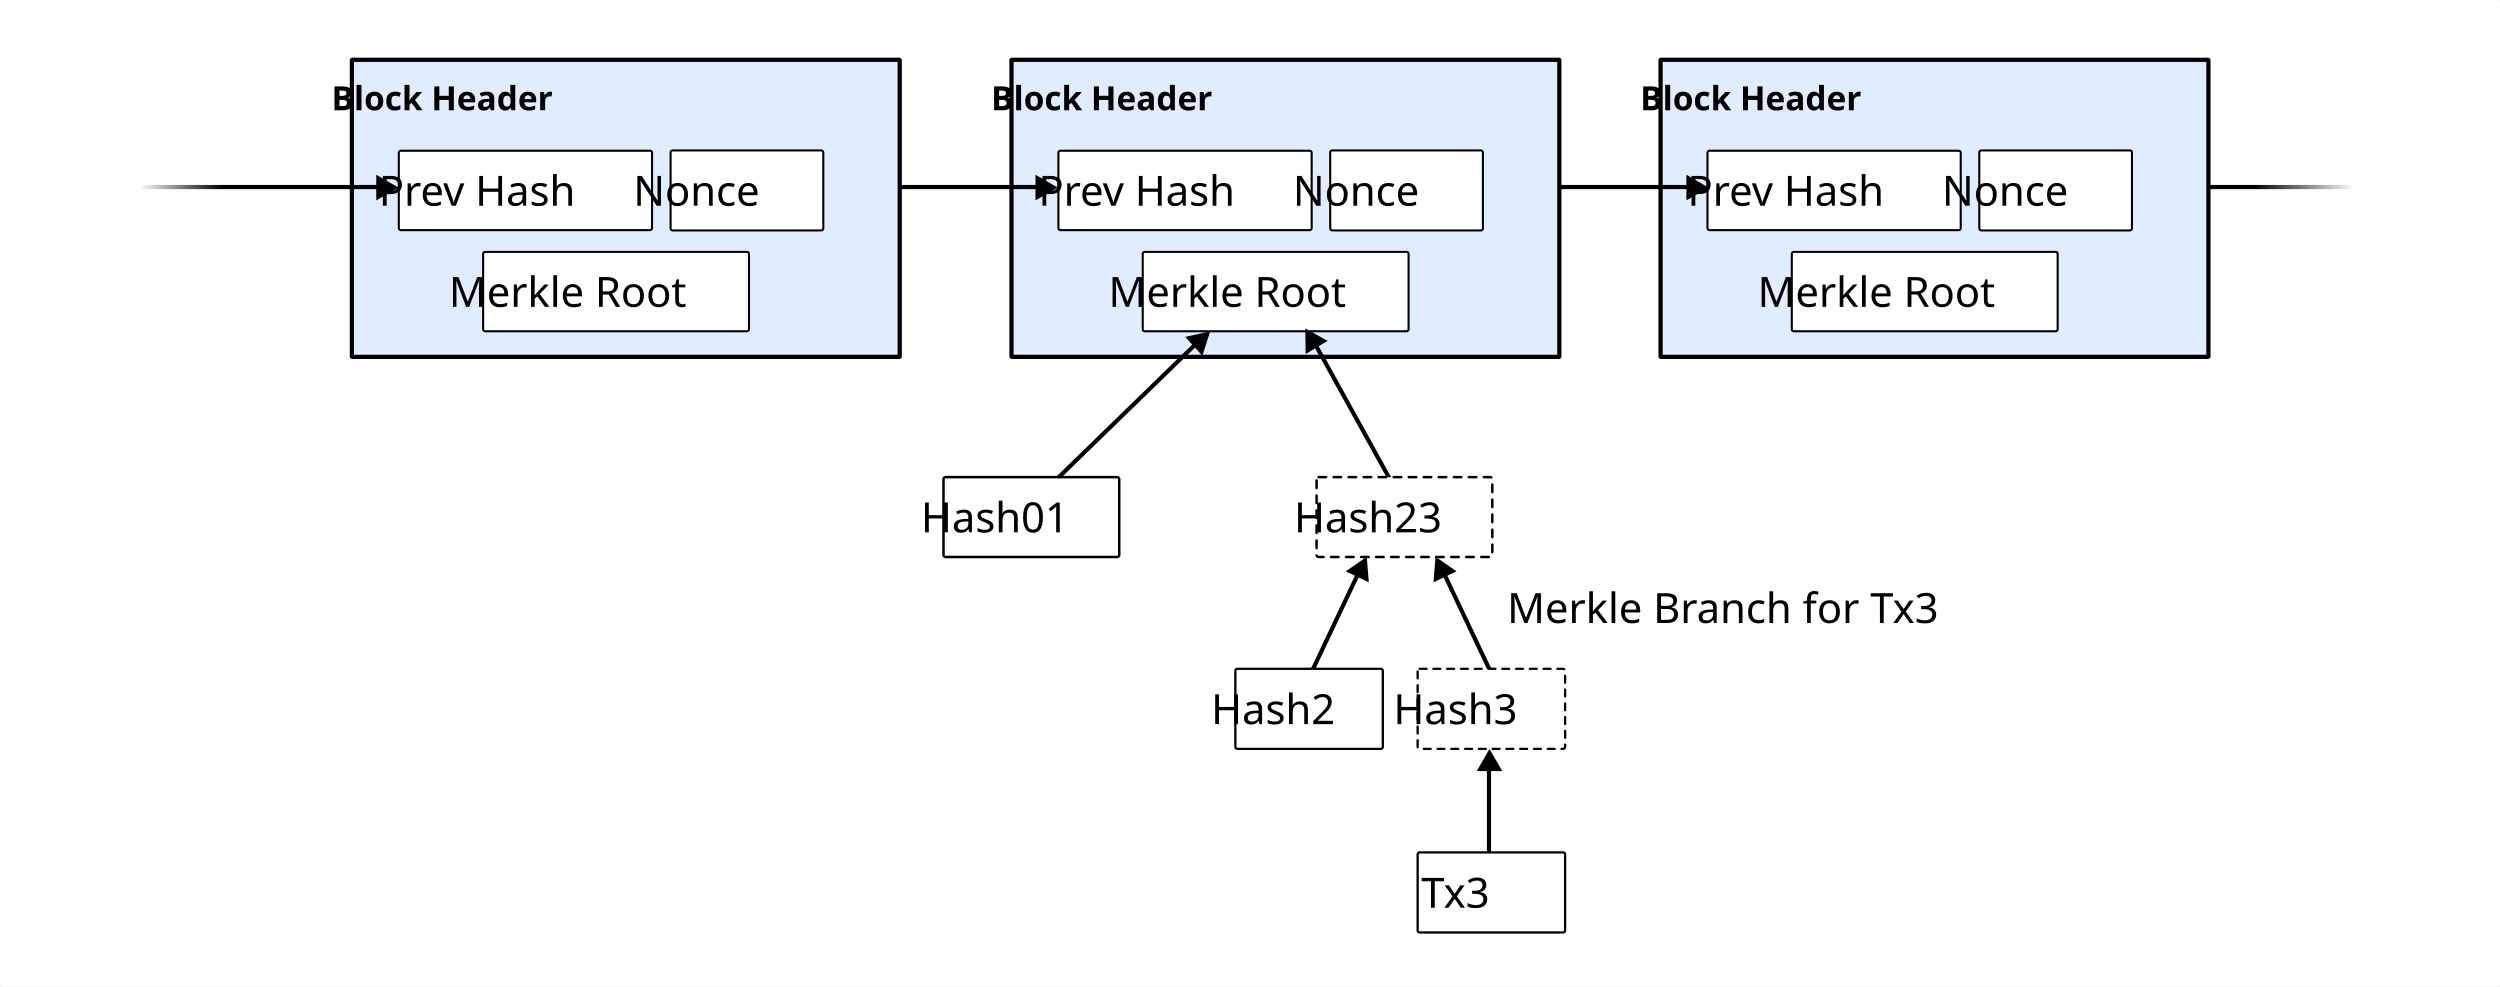
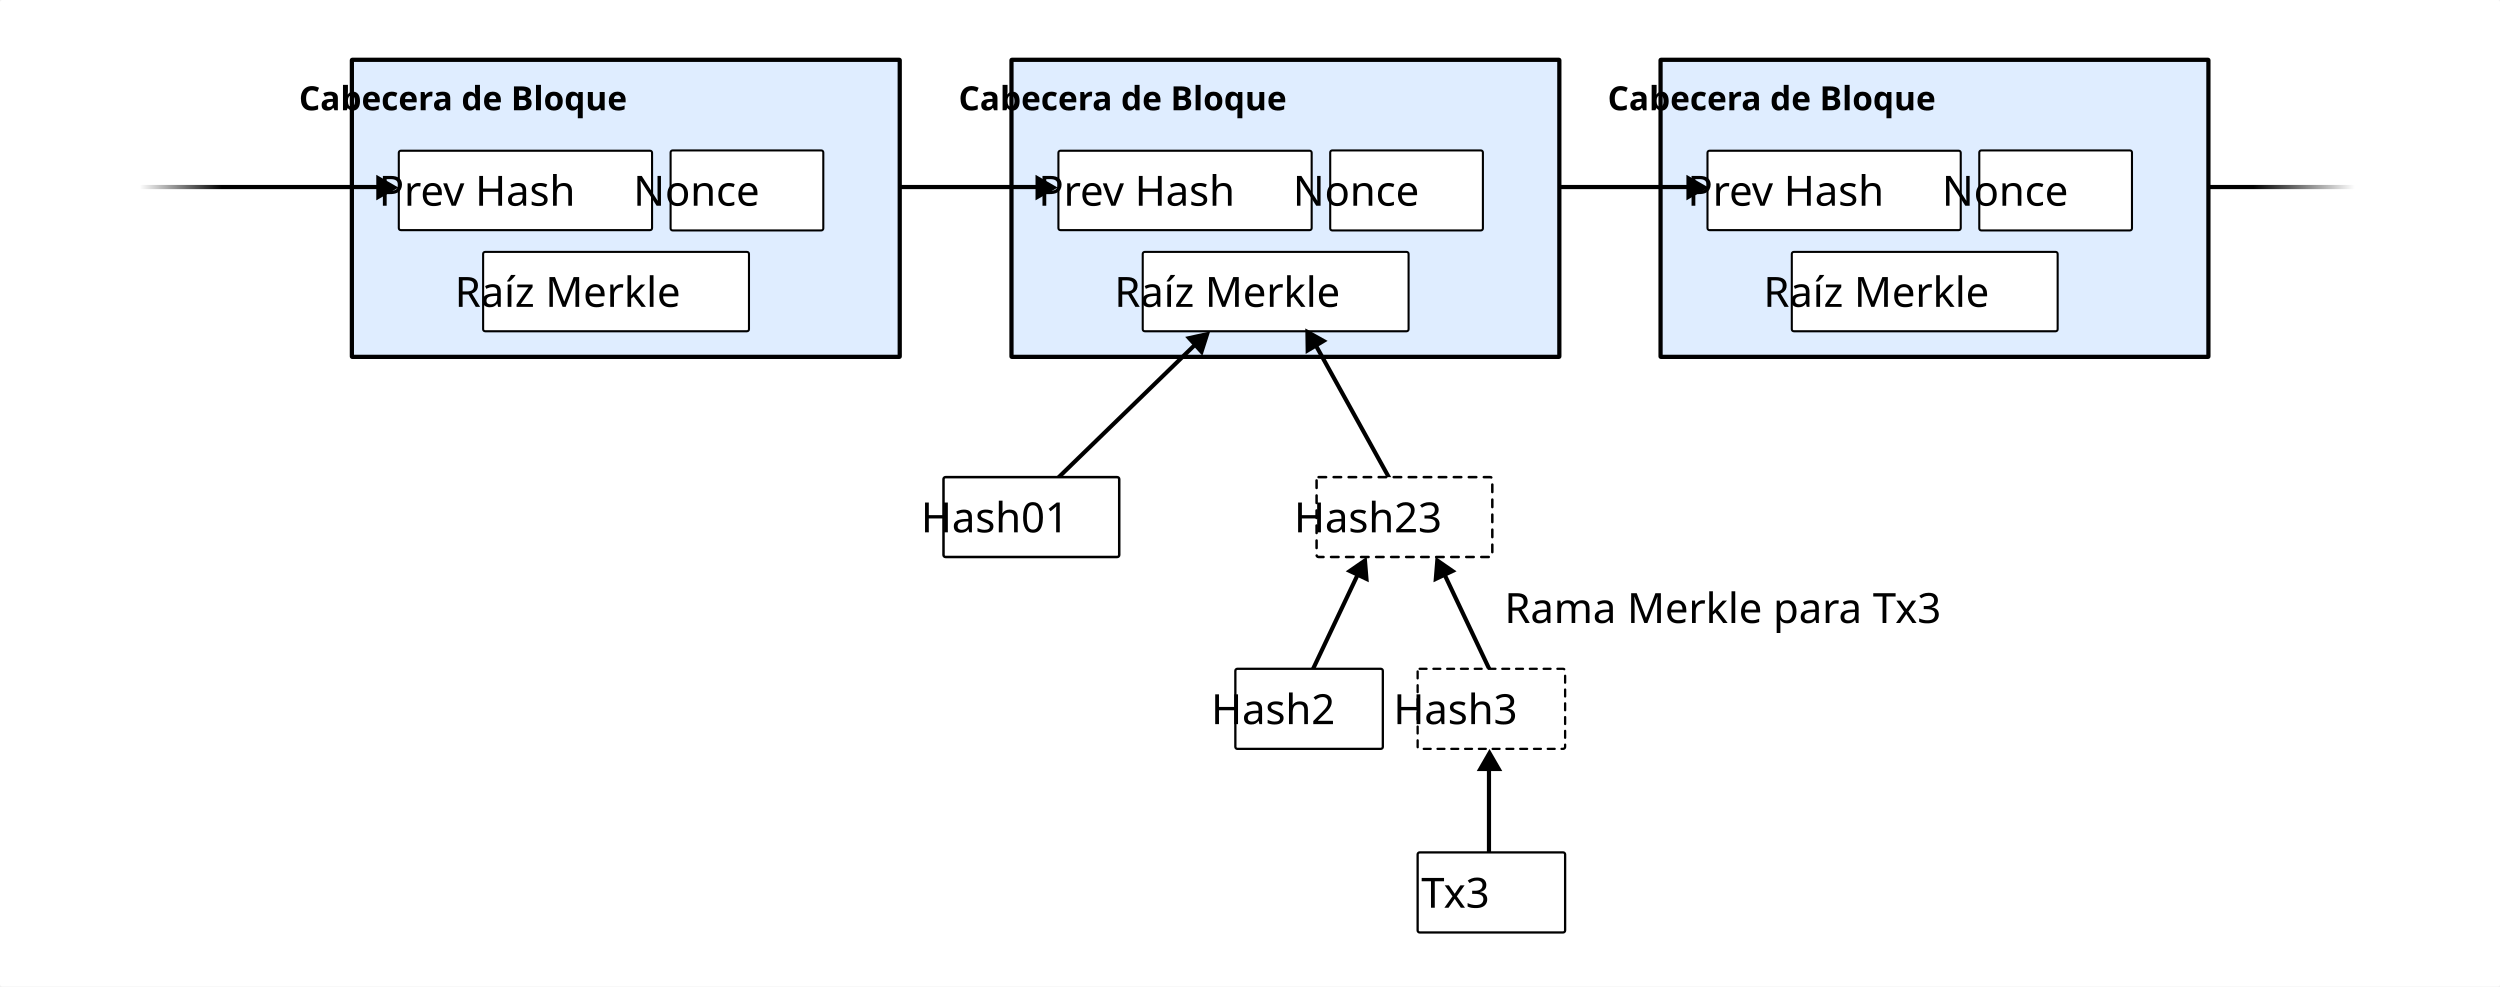
<svg xmlns="http://www.w3.org/2000/svg" xmlns:xlink="http://www.w3.org/1999/xlink" version="1.1" width="1016.973" height="401.305" id="svg11628">
  <defs id="defs11630">
    <linearGradient id="linearGradient5358">
      <stop id="stop5360" style="stop-color:#ffffff;stop-opacity:0" offset="0" />
      <stop id="stop5370" style="stop-color:#ffffff;stop-opacity:1" offset="0.5" />
      <stop id="stop5362" style="stop-color:#ffffff;stop-opacity:1" offset="1" />
    </linearGradient>
    <linearGradient id="linearGradient5358-7">
      <stop id="stop5360-5" style="stop-color:#ffffff;stop-opacity:0" offset="0" />
      <stop id="stop5370-5" style="stop-color:#ffffff;stop-opacity:1" offset="0.5" />
      <stop id="stop5362-8" style="stop-color:#ffffff;stop-opacity:1" offset="1" />
    </linearGradient>
    <linearGradient id="linearGradient5358-5">
      <stop id="stop5360-6" style="stop-color:#ffffff;stop-opacity:0" offset="0" />
      <stop id="stop5370-2" style="stop-color:#ffffff;stop-opacity:1" offset="0.5" />
      <stop id="stop5362-6" style="stop-color:#ffffff;stop-opacity:1" offset="1" />
    </linearGradient>
    <linearGradient id="linearGradient5358-7-2">
      <stop id="stop5360-5-9" style="stop-color:#ffffff;stop-opacity:0" offset="0" />
      <stop id="stop5370-5-1" style="stop-color:#ffffff;stop-opacity:1" offset="0.5" />
      <stop id="stop5362-8-6" style="stop-color:#ffffff;stop-opacity:1" offset="1" />
    </linearGradient>
    <linearGradient id="linearGradient5358-7-3">
      <stop id="stop5360-5-5" style="stop-color:#ffffff;stop-opacity:0" offset="0" />
      <stop id="stop5370-5-0" style="stop-color:#ffffff;stop-opacity:1" offset="0.5" />
      <stop id="stop5362-8-7" style="stop-color:#ffffff;stop-opacity:1" offset="1" />
    </linearGradient>
    <linearGradient id="linearGradient5358-7-3-4">
      <stop id="stop5360-5-5-1" style="stop-color:#ffffff;stop-opacity:0" offset="0" />
      <stop id="stop5370-5-0-7" style="stop-color:#ffffff;stop-opacity:1" offset="0.5" />
      <stop id="stop5362-8-7-5" style="stop-color:#ffffff;stop-opacity:1" offset="1" />
    </linearGradient>
    <linearGradient id="linearGradient5358-7-3-4-2">
      <stop id="stop5360-5-5-1-4" style="stop-color:#ffffff;stop-opacity:0" offset="0" />
      <stop id="stop5370-5-0-7-7" style="stop-color:#ffffff;stop-opacity:1" offset="0.5" />
      <stop id="stop5362-8-7-5-9" style="stop-color:#ffffff;stop-opacity:1" offset="1" />
    </linearGradient>
    <linearGradient id="linearGradient5358-7-3-7">
      <stop id="stop5360-5-5-2" style="stop-color:#ffffff;stop-opacity:0" offset="0" />
      <stop id="stop5370-5-0-6" style="stop-color:#ffffff;stop-opacity:1" offset="0.5" />
      <stop id="stop5362-8-7-55" style="stop-color:#ffffff;stop-opacity:1" offset="1" />
    </linearGradient>
    <linearGradient x1="558.56" y1="112.415" x2="618.268" y2="112.415" id="linearGradient7748-5" xlink:href="#linearGradient5358-7-3-4-2-0" gradientUnits="userSpaceOnUse" gradientTransform="matrix(0.8134621,0,0,0.1043441,118.3143,542.3863)" spreadMethod="pad" />
    <linearGradient id="linearGradient5358-7-3-4-2-0">
      <stop id="stop5360-5-5-1-4-1" style="stop-color:#ffffff;stop-opacity:0" offset="0" />
      <stop id="stop5370-5-0-7-7-4" style="stop-color:#ffffff;stop-opacity:1" offset="0.5" />
      <stop id="stop5362-8-7-5-9-7" style="stop-color:#ffffff;stop-opacity:1" offset="1" />
    </linearGradient>
    <linearGradient x1="558.56" y1="112.415" x2="618.268" y2="112.415" id="linearGradient7693-3" xlink:href="#linearGradient5358-7-3-7-9" gradientUnits="userSpaceOnUse" gradientTransform="matrix(0.6579843,0,0,0.1043441,-453.2505,542.4262)" spreadMethod="pad" />
    <linearGradient id="linearGradient5358-7-3-7-9">
      <stop id="stop5360-5-5-2-3" style="stop-color:#ffffff;stop-opacity:0" offset="0" />
      <stop id="stop5370-5-0-6-1" style="stop-color:#ffffff;stop-opacity:1" offset="0.5" />
      <stop id="stop5362-8-7-55-2" style="stop-color:#ffffff;stop-opacity:1" offset="1" />
    </linearGradient>
  </defs>
  <g transform="translate(719.0572,-161.3538)" id="layer1">
    <rect width="1016.973" height="401.305" ry="0.907" x="-719.057" y="161.354" id="rect11224" style="color:#000000;fill:#ffffff;fill-opacity:1;fill-rule:nonzero;stroke:none;stroke-width:1;marker:none;visibility:visible;display:inline;overflow:visible;enable-background:accumulate" />
    <g transform="matrix(1.697282,0,0,1.697282,-774.3858,-702.9331)" id="g9498">
      <path d="m 531.404,554.049 67.252,0" id="path3814-6-7-1-92-8-8-6-1" style="fill:none;stroke:#000000;stroke-width:1;stroke-linecap:round;stroke-linejoin:round;stroke-miterlimit:4;stroke-opacity:1;stroke-dasharray:none" />
      <g transform="translate(183.3427,46.46701)" id="g9005-3">
        <rect width="131.306" height="71.202" ry="0.091" x="247.242" y="477.083" id="rect7686-3-2-0" style="color:#000000;fill:#dfedff;fill-opacity:1;fill-rule:nonzero;stroke:#000000;stroke-width:1.014;stroke-linecap:round;stroke-linejoin:round;stroke-miterlimit:4;stroke-opacity:1;stroke-dasharray:none;stroke-dashoffset:0;marker:none;visibility:visible;display:inline;overflow:visible;enable-background:accumulate" />
        <text x="280.57" y="489.178" id="text7688-2-5-1" xml:space="preserve" style="font-size:10px;font-style:normal;font-weight:normal;text-align:center;line-height:125%;letter-spacing:0px;word-spacing:0px;text-anchor:middle;fill:#000000;fill-opacity:1;stroke:none;font-family:Sans">
-           <tspan x="280.57" y="489.178" id="tspan7690-6-2-8" style="font-size:8px;font-weight:bold;-inkscape-font-specification:Sans Bold">Block Header</tspan>
+           <tspan x="285.57" y="489.178" id="tspan7690-6-2-8" style="font-size:8px;font-weight:bold;-inkscape-font-specification:Sans Bold">Cabecera de Bloque</tspan>
        </text>
        <rect width="60.698" height="19.03" ry="0.478" x="258.49" y="498.876" id="rect3777-9-15-5-4-6-3-6-0" style="color:#000000;fill:#ffffff;fill-opacity:1;fill-rule:nonzero;stroke:#000000;stroke-width:0.5;stroke-linecap:round;stroke-linejoin:round;stroke-miterlimit:4;stroke-opacity:1;stroke-dasharray:none;stroke-dashoffset:0;marker:none;visibility:visible;display:inline;overflow:visible;enable-background:accumulate" />
        <text x="288.944" y="512.053" id="text3779-6-2-6-7-5-4-2-44" xml:space="preserve" style="font-size:10px;font-style:normal;font-weight:normal;line-height:125%;letter-spacing:0px;word-spacing:0px;fill:#000000;fill-opacity:1;stroke:none;font-family:Sans">
          <tspan x="288.944" y="512.053" id="tspan3783-2-5-5-92-6-5-8-7" style="text-align:center;text-anchor:middle">Prev Hash</tspan>
        </text>
        <rect width="36.596" height="19.171" ry="0.482" x="323.632" y="498.805" id="rect3777-9-15-5-7-3-47-7-8-5" style="color:#000000;fill:#ffffff;fill-opacity:1;fill-rule:nonzero;stroke:#000000;stroke-width:0.5;stroke-linecap:round;stroke-linejoin:round;stroke-miterlimit:4;stroke-opacity:1;stroke-dasharray:none;stroke-dashoffset:0;marker:none;visibility:visible;display:inline;overflow:visible;enable-background:accumulate" />
        <text x="341.531" y="512.053" id="text3779-6-2-6-0-8-3-2-8-7" xml:space="preserve" style="font-size:10px;font-style:normal;font-weight:normal;line-height:125%;letter-spacing:0px;word-spacing:0px;fill:#000000;fill-opacity:1;stroke:none;font-family:Sans">
          <tspan x="341.531" y="512.053" id="tspan3783-2-5-5-1-5-2-5-8-3" style="text-align:center;text-anchor:middle">Nonce</tspan>
        </text>
        <rect width="63.717" height="19.018" ry="0.478" x="278.699" y="523.126" id="rect3777-9-15-5-4-6-1-5-6-2" style="color:#000000;fill:#ffffff;fill-opacity:1;fill-rule:nonzero;stroke:#000000;stroke-width:0.5;stroke-linecap:round;stroke-linejoin:round;stroke-miterlimit:4;stroke-opacity:1;stroke-dasharray:none;stroke-dashoffset:0;marker:none;visibility:visible;display:inline;overflow:visible;enable-background:accumulate" />
        <text x="310.663" y="536.296" id="text3779-6-2-6-7-5-0-1-7-5" xml:space="preserve" style="font-size:10px;font-style:normal;font-weight:normal;line-height:125%;letter-spacing:0px;word-spacing:0px;fill:#000000;fill-opacity:1;stroke:none;font-family:Sans">
-           <tspan x="310.663" y="536.296" id="tspan3783-2-5-5-92-6-4-7-3-2" style="text-align:center;text-anchor:middle">Merkle Root</tspan>
+           <tspan x="310.663" y="536.296" id="tspan3783-2-5-5-92-6-4-7-3-2" style="text-align:center;text-anchor:middle">Raíz Merkle</tspan>
        </text>
      </g>
      <g transform="translate(171.7302,197.1783)" id="g6848-0-7-0-2">
        <path d="m 199.674,356.871 67.252,0" id="path3814-6-7-1-92-8-8-6" style="fill:none;stroke:#000000;stroke-width:1;stroke-linecap:round;stroke-linejoin:round;stroke-miterlimit:4;stroke-opacity:1;stroke-dasharray:none" />
        <path d="m 189.151,31.856 -1.531,-2.652 -1.531,-2.652 3.062,0 3.062,0 -1.531,2.652 z" transform="matrix(0,-1,1,0,238.5002,546.1482)" id="path3816-0-5-6-90-18-0-4" style="color:#000000;fill:#000000;fill-opacity:1;fill-rule:nonzero;stroke:#000000;stroke-width:0;stroke-linecap:round;stroke-linejoin:round;stroke-miterlimit:4;stroke-opacity:1;stroke-dasharray:none;stroke-dashoffset:0;marker:none;visibility:visible;display:inline;overflow:visible;enable-background:accumulate" />
      </g>
      <g transform="translate(27.7792,46.46702)" id="g9005">
        <rect width="131.306" height="71.202" ry="0.091" x="247.242" y="477.083" id="rect7686-3-2" style="color:#000000;fill:#dfedff;fill-opacity:1;fill-rule:nonzero;stroke:#000000;stroke-width:1.014;stroke-linecap:round;stroke-linejoin:round;stroke-miterlimit:4;stroke-opacity:1;stroke-dasharray:none;stroke-dashoffset:0;marker:none;visibility:visible;display:inline;overflow:visible;enable-background:accumulate" />
        <text x="280.57" y="489.178" id="text7688-2-5" xml:space="preserve" style="font-size:10px;font-style:normal;font-weight:normal;text-align:center;line-height:125%;letter-spacing:0px;word-spacing:0px;text-anchor:middle;fill:#000000;fill-opacity:1;stroke:none;font-family:Sans">
-           <tspan x="280.57" y="489.178" id="tspan7690-6-2" style="font-size:8px;font-weight:bold;-inkscape-font-specification:Sans Bold">Block Header</tspan>
+           <tspan x="285.57" y="489.178" id="tspan7690-6-2" style="font-size:8px;font-weight:bold;-inkscape-font-specification:Sans Bold">Cabecera de Bloque</tspan>
        </text>
        <rect width="60.698" height="19.03" ry="0.478" x="258.49" y="498.876" id="rect3777-9-15-5-4-6-3-6" style="color:#000000;fill:#ffffff;fill-opacity:1;fill-rule:nonzero;stroke:#000000;stroke-width:0.5;stroke-linecap:round;stroke-linejoin:round;stroke-miterlimit:4;stroke-opacity:1;stroke-dasharray:none;stroke-dashoffset:0;marker:none;visibility:visible;display:inline;overflow:visible;enable-background:accumulate" />
        <text x="288.944" y="512.053" id="text3779-6-2-6-7-5-4-2" xml:space="preserve" style="font-size:10px;font-style:normal;font-weight:normal;line-height:125%;letter-spacing:0px;word-spacing:0px;fill:#000000;fill-opacity:1;stroke:none;font-family:Sans">
          <tspan x="288.944" y="512.053" id="tspan3783-2-5-5-92-6-5-8" style="text-align:center;text-anchor:middle">Prev Hash</tspan>
        </text>
        <rect width="36.596" height="19.171" ry="0.482" x="323.632" y="498.805" id="rect3777-9-15-5-7-3-47-7-8" style="color:#000000;fill:#ffffff;fill-opacity:1;fill-rule:nonzero;stroke:#000000;stroke-width:0.5;stroke-linecap:round;stroke-linejoin:round;stroke-miterlimit:4;stroke-opacity:1;stroke-dasharray:none;stroke-dashoffset:0;marker:none;visibility:visible;display:inline;overflow:visible;enable-background:accumulate" />
        <text x="341.531" y="512.053" id="text3779-6-2-6-0-8-3-2-8" xml:space="preserve" style="font-size:10px;font-style:normal;font-weight:normal;line-height:125%;letter-spacing:0px;word-spacing:0px;fill:#000000;fill-opacity:1;stroke:none;font-family:Sans">
          <tspan x="341.531" y="512.053" id="tspan3783-2-5-5-1-5-2-5-8" style="text-align:center;text-anchor:middle">Nonce</tspan>
        </text>
        <rect width="63.717" height="19.018" ry="0.478" x="278.699" y="523.126" id="rect3777-9-15-5-4-6-1-5-6" style="color:#000000;fill:#ffffff;fill-opacity:1;fill-rule:nonzero;stroke:#000000;stroke-width:0.5;stroke-linecap:round;stroke-linejoin:round;stroke-miterlimit:4;stroke-opacity:1;stroke-dasharray:none;stroke-dashoffset:0;marker:none;visibility:visible;display:inline;overflow:visible;enable-background:accumulate" />
        <text x="310.663" y="536.296" id="text3779-6-2-6-7-5-0-1-7" xml:space="preserve" style="font-size:10px;font-style:normal;font-weight:normal;line-height:125%;letter-spacing:0px;word-spacing:0px;fill:#000000;fill-opacity:1;stroke:none;font-family:Sans">
-           <tspan x="310.663" y="536.296" id="tspan3783-2-5-5-92-6-4-7-3" style="text-align:center;text-anchor:middle">Merkle Root</tspan>
+           <tspan x="310.663" y="536.296" id="tspan3783-2-5-5-92-6-4-7-3" style="text-align:center;text-anchor:middle">Raíz Merkle</tspan>
        </text>
      </g>
      <g transform="matrix(0.7392635,-0.6734163,0.6734163,0.7392635,-117.6362,506.7965)" id="g6848-0-9-8-8-5-4">
        <path d="m 214.832,358.554 52.094,-1.683" id="path3814-6-7-1-92-1-1-3-9-0" style="fill:none;stroke:#000000;stroke-width:1;stroke-linecap:round;stroke-linejoin:round;stroke-miterlimit:4;stroke-opacity:1;stroke-dasharray:none" />
        <path d="m 189.151,31.856 -1.531,-2.652 -1.531,-2.652 3.062,0 3.062,0 -1.531,2.652 z" transform="matrix(0,-1,1,0,238.5002,546.1482)" id="path3816-0-5-6-90-1-2-1-2-1" style="color:#000000;fill:#000000;fill-opacity:1;fill-rule:nonzero;stroke:#000000;stroke-width:0;stroke-linecap:round;stroke-linejoin:round;stroke-miterlimit:4;stroke-opacity:1;stroke-dasharray:none;stroke-dashoffset:0;marker:none;visibility:visible;display:inline;overflow:visible;enable-background:accumulate" />
      </g>
      <rect width="42.116" height="19.135" ry="0.481" x="258.728" y="623.577" id="rect3777-9-15-5-7-3-47-8-7-1" style="color:#000000;fill:#ffffff;fill-opacity:1;fill-rule:nonzero;stroke:#000000;stroke-width:0.6;stroke-linecap:round;stroke-linejoin:round;stroke-miterlimit:4;stroke-opacity:1;stroke-dasharray:none;stroke-dashoffset:0;marker:none;visibility:visible;display:inline;overflow:visible;enable-background:accumulate" />
      <g transform="matrix(-0.5124178,-0.8587363,-0.8587363,0.5124178,790.544,637.1661)" id="g6848-0-9-8-8-7-6-4">
        <path d="m 214.832,358.554 52.094,-1.683" id="path3814-6-7-1-92-1-1-3-0-2-2" style="fill:none;stroke:#000000;stroke-width:1;stroke-linecap:round;stroke-linejoin:round;stroke-miterlimit:4;stroke-opacity:1;stroke-dasharray:none" />
        <path d="m 189.151,31.856 -1.531,-2.652 -1.531,-2.652 3.062,0 3.062,0 -1.531,2.652 z" transform="matrix(0,-1,1,0,238.5002,546.1482)" id="path3816-0-5-6-90-1-2-1-4-3-4" style="color:#000000;fill:#000000;fill-opacity:1;fill-rule:nonzero;stroke:#000000;stroke-width:0;stroke-linecap:round;stroke-linejoin:round;stroke-miterlimit:4;stroke-opacity:1;stroke-dasharray:none;stroke-dashoffset:0;marker:none;visibility:visible;display:inline;overflow:visible;enable-background:accumulate" />
      </g>
      <text x="280.144" y="636.806" id="text3779-6-2-6-0-8-3-0-0-6" xml:space="preserve" style="font-size:10px;font-style:normal;font-weight:normal;line-height:125%;letter-spacing:0px;word-spacing:0px;fill:#000000;fill-opacity:1;stroke:none;font-family:Sans">
        <tspan x="280.144" y="636.806" id="tspan3783-2-5-5-1-5-2-7-6-1" style="text-align:center;text-anchor:middle">Hash01</tspan>
      </text>
      <rect width="42.116" height="19.135" ry="0.481" x="348.146" y="623.577" id="rect3777-9-15-5-7-3-47-8-3-77-0" style="color:#000000;fill:#ffffff;fill-opacity:1;fill-rule:nonzero;stroke:#000000;stroke-width:0.6;stroke-linecap:round;stroke-linejoin:round;stroke-miterlimit:4;stroke-opacity:1;stroke-dasharray:1.8, 1.8;stroke-dashoffset:0;marker:none;visibility:visible;display:inline;overflow:visible;enable-background:accumulate" />
      <text x="369.562" y="636.806" id="text3779-6-2-6-0-8-3-0-9-0-3" xml:space="preserve" style="font-size:10px;font-style:normal;font-weight:normal;line-height:125%;letter-spacing:0px;word-spacing:0px;fill:#000000;fill-opacity:1;stroke:none;font-family:Sans">
        <tspan x="369.562" y="636.806" id="tspan3783-2-5-5-1-5-2-7-4-8-2" style="text-align:center;text-anchor:middle">Hash23</tspan>
      </text>
      <g transform="matrix(0.4280751,-0.9037432,0.9037432,0.4280751,-78.20194,734.1783)" id="g6848-0-9-8-7-3-8">
        <path d="m 239.07,356.871 27.856,0" id="path3814-6-7-1-92-1-1-18-5-0" style="fill:none;stroke:#000000;stroke-width:1;stroke-linecap:round;stroke-linejoin:round;stroke-miterlimit:4;stroke-opacity:1;stroke-dasharray:none" />
        <path d="m 189.151,31.856 -1.531,-2.652 -1.531,-2.652 3.062,0 3.062,0 -1.531,2.652 z" transform="matrix(0,-1,1,0,238.5002,546.1482)" id="path3816-0-5-6-90-1-2-88-7-0" style="color:#000000;fill:#000000;fill-opacity:1;fill-rule:nonzero;stroke:#000000;stroke-width:0;stroke-linecap:round;stroke-linejoin:round;stroke-miterlimit:4;stroke-opacity:1;stroke-dasharray:none;stroke-dashoffset:0;marker:none;visibility:visible;display:inline;overflow:visible;enable-background:accumulate" />
      </g>
      <g transform="matrix(-0.4280751,-0.9037432,-0.9037432,0.4280751,815.0207,734.1783)" id="g6848-0-9-8-0-6-7-0">
        <path d="m 239.07,356.871 27.856,0" id="path3814-6-7-1-92-1-1-1-1-3-0" style="fill:none;stroke:#000000;stroke-width:1;stroke-linecap:round;stroke-linejoin:round;stroke-miterlimit:4;stroke-opacity:1;stroke-dasharray:none" />
        <path d="m 189.151,31.856 -1.531,-2.652 -1.531,-2.652 3.062,0 3.062,0 -1.531,2.652 z" transform="matrix(0,-1,1,0,238.5002,546.1482)" id="path3816-0-5-6-90-1-2-8-0-4-8" style="color:#000000;fill:#000000;fill-opacity:1;fill-rule:nonzero;stroke:#000000;stroke-width:0;stroke-linecap:round;stroke-linejoin:round;stroke-miterlimit:4;stroke-opacity:1;stroke-dasharray:none;stroke-dashoffset:0;marker:none;visibility:visible;display:inline;overflow:visible;enable-background:accumulate" />
      </g>
      <rect width="35.347" height="19.185" ry="0.482" x="328.676" y="669.514" id="rect3777-9-15-5-7-3-47-8-3-7-6-6-4-8" style="color:#000000;fill:#ffffff;fill-opacity:1;fill-rule:nonzero;stroke:#000000;stroke-width:0.55;stroke-linecap:round;stroke-linejoin:round;stroke-miterlimit:4;stroke-opacity:1;stroke-dasharray:none;stroke-dashoffset:0;marker:none;visibility:visible;display:inline;overflow:visible;enable-background:accumulate" />
      <text x="346.834" y="682.768" id="text3779-6-2-6-0-8-3-0-9-6-5-7-97-3" xml:space="preserve" style="font-size:10px;font-style:normal;font-weight:normal;line-height:125%;letter-spacing:0px;word-spacing:0px;fill:#000000;fill-opacity:1;stroke:none;font-family:Sans">
        <tspan x="346.834" y="682.768" id="tspan3783-2-5-5-1-5-2-7-4-0-2-0-6-4" style="text-align:center;text-anchor:middle">Hash2</tspan>
      </text>
      <rect width="35.347" height="19.185" ry="0.482" x="372.365" y="669.514" id="rect3777-9-15-5-7-3-47-8-3-7-6-6-2-4-2" style="color:#000000;fill:#ffffff;fill-opacity:1;fill-rule:nonzero;stroke:#000000;stroke-width:0.55;stroke-linecap:round;stroke-linejoin:round;stroke-miterlimit:4;stroke-opacity:1;stroke-dasharray:1.651, 1.651;stroke-dashoffset:0;marker:none;visibility:visible;display:inline;overflow:visible;enable-background:accumulate" />
      <text x="390.523" y="682.768" id="text3779-6-2-6-0-8-3-0-9-6-5-7-8-7-1" xml:space="preserve" style="font-size:10px;font-style:normal;font-weight:normal;line-height:125%;letter-spacing:0px;word-spacing:0px;fill:#000000;fill-opacity:1;stroke:none;font-family:Sans">
        <tspan x="390.523" y="682.768" id="tspan3783-2-5-5-1-5-2-7-4-0-2-0-0-2-8" style="text-align:center;text-anchor:middle">Hash3</tspan>
      </text>
      <g transform="matrix(0,-1,1,0,32.5918,959.0758)" id="g6848-0-9-9-3-5-3-1">
        <path d="m 239.07,356.871 27.856,0" id="path3814-6-7-1-92-1-5-2-0-1-0" style="fill:none;stroke:#000000;stroke-width:1;stroke-linecap:round;stroke-linejoin:round;stroke-miterlimit:4;stroke-opacity:1;stroke-dasharray:none" />
        <path d="m 189.151,31.856 -1.531,-2.652 -1.531,-2.652 3.062,0 3.062,0 -1.531,2.652 z" transform="matrix(0,-1,1,0,238.5002,546.1482)" id="path3816-0-5-6-90-1-1-9-4-3-8" style="color:#000000;fill:#000000;fill-opacity:1;fill-rule:nonzero;stroke:#000000;stroke-width:0;stroke-linecap:round;stroke-linejoin:round;stroke-miterlimit:4;stroke-opacity:1;stroke-dasharray:none;stroke-dashoffset:0;marker:none;visibility:visible;display:inline;overflow:visible;enable-background:accumulate" />
      </g>
      <rect width="35.347" height="19.185" ry="0.482" x="372.365" y="713.514" id="rect3777-9-15-5-7-3-47-8-3-7-6-6-2-8-6-9" style="color:#000000;fill:#ffffff;fill-opacity:1;fill-rule:nonzero;stroke:#000000;stroke-width:0.55;stroke-linecap:round;stroke-linejoin:round;stroke-miterlimit:4;stroke-opacity:1;stroke-dasharray:none;stroke-dashoffset:0;marker:none;visibility:visible;display:inline;overflow:visible;enable-background:accumulate" />
      <text x="390.523" y="726.768" id="text3779-6-2-6-0-8-3-0-9-6-5-7-8-1-5-8" xml:space="preserve" style="font-size:10px;font-style:normal;font-weight:normal;line-height:125%;letter-spacing:0px;word-spacing:0px;fill:#000000;fill-opacity:1;stroke:none;font-family:Sans">
        <tspan x="390.523" y="726.768" id="tspan3783-2-5-5-1-5-2-7-4-0-2-0-0-9-9-5" style="text-align:center;text-anchor:middle">Tx3</tspan>
      </text>
      <text x="454.609" y="658.525" id="text3779-6-2-6-7-5-2-6-5" xml:space="preserve" style="font-size:10px;font-style:normal;font-weight:normal;line-height:125%;letter-spacing:0px;word-spacing:0px;fill:#000000;fill-opacity:1;stroke:none;font-family:Sans">
-         <tspan x="454.609" y="658.525" id="tspan3783-2-5-5-92-6-44-7-4" style="text-align:center;text-anchor:middle">Merkle Branch for Tx3</tspan>
+         <tspan x="454.609" y="658.525" id="tspan3783-2-5-5-92-6-44-7-4" style="text-align:center;text-anchor:middle">Rama Merkle para Tx3</tspan>
      </text>
      <rect width="48.57" height="19.722" ry="0.086" x="572.682" y="544.255" id="rect5356-5-5-8-8-0" style="color:#000000;fill:url(#linearGradient7748-5);fill-opacity:1;fill-rule:nonzero;stroke:#000000;stroke-width:0;stroke-linecap:round;stroke-linejoin:round;stroke-miterlimit:4;stroke-opacity:1;stroke-dasharray:none;stroke-dashoffset:0;marker:none;visibility:visible;display:inline;overflow:visible;enable-background:accumulate" />
      <g transform="translate(15.73022,197.1783)" id="g6848-0-7-0">
        <path d="m 199.674,356.871 67.252,0" id="path3814-6-7-1-92-8-8" style="fill:none;stroke:#000000;stroke-width:1;stroke-linecap:round;stroke-linejoin:round;stroke-miterlimit:4;stroke-opacity:1;stroke-dasharray:none" />
        <path d="m 189.151,31.856 -1.531,-2.652 -1.531,-2.652 3.062,0 3.062,0 -1.531,2.652 z" transform="matrix(0,-1,1,0,238.5002,546.1482)" id="path3816-0-5-6-90-18-0" style="color:#000000;fill:#000000;fill-opacity:1;fill-rule:nonzero;stroke:#000000;stroke-width:0;stroke-linecap:round;stroke-linejoin:round;stroke-miterlimit:4;stroke-opacity:1;stroke-dasharray:none;stroke-dashoffset:0;marker:none;visibility:visible;display:inline;overflow:visible;enable-background:accumulate" />
      </g>
      <g transform="translate(-130.3097,46.46701)" id="g9005-8">
        <rect width="131.306" height="71.202" ry="0.091" x="247.242" y="477.083" id="rect7686-3-2-2" style="color:#000000;fill:#dfedff;fill-opacity:1;fill-rule:nonzero;stroke:#000000;stroke-width:1.014;stroke-linecap:round;stroke-linejoin:round;stroke-miterlimit:4;stroke-opacity:1;stroke-dasharray:none;stroke-dashoffset:0;marker:none;visibility:visible;display:inline;overflow:visible;enable-background:accumulate" />
        <text x="280.57" y="489.178" id="text7688-2-5-8" xml:space="preserve" style="font-size:10px;font-style:normal;font-weight:normal;text-align:center;line-height:125%;letter-spacing:0px;word-spacing:0px;text-anchor:middle;fill:#000000;fill-opacity:1;stroke:none;font-family:Sans">
-           <tspan x="280.57" y="489.178" id="tspan7690-6-2-3" style="font-size:8px;font-weight:bold;-inkscape-font-specification:Sans Bold">Block Header</tspan>
+           <tspan x="285.57" y="489.178" id="tspan7690-6-2-3" style="font-size:8px;font-weight:bold;-inkscape-font-specification:Sans Bold">Cabecera de Bloque</tspan>
        </text>
        <rect width="60.698" height="19.03" ry="0.478" x="258.49" y="498.876" id="rect3777-9-15-5-4-6-3-6-8" style="color:#000000;fill:#ffffff;fill-opacity:1;fill-rule:nonzero;stroke:#000000;stroke-width:0.5;stroke-linecap:round;stroke-linejoin:round;stroke-miterlimit:4;stroke-opacity:1;stroke-dasharray:none;stroke-dashoffset:0;marker:none;visibility:visible;display:inline;overflow:visible;enable-background:accumulate" />
        <text x="288.944" y="512.053" id="text3779-6-2-6-7-5-4-2-4" xml:space="preserve" style="font-size:10px;font-style:normal;font-weight:normal;line-height:125%;letter-spacing:0px;word-spacing:0px;fill:#000000;fill-opacity:1;stroke:none;font-family:Sans">
          <tspan x="288.944" y="512.053" id="tspan3783-2-5-5-92-6-5-8-9" style="text-align:center;text-anchor:middle">Prev Hash</tspan>
        </text>
        <rect width="36.596" height="19.171" ry="0.482" x="323.632" y="498.805" id="rect3777-9-15-5-7-3-47-7-8-7" style="color:#000000;fill:#ffffff;fill-opacity:1;fill-rule:nonzero;stroke:#000000;stroke-width:0.5;stroke-linecap:round;stroke-linejoin:round;stroke-miterlimit:4;stroke-opacity:1;stroke-dasharray:none;stroke-dashoffset:0;marker:none;visibility:visible;display:inline;overflow:visible;enable-background:accumulate" />
        <text x="341.531" y="512.053" id="text3779-6-2-6-0-8-3-2-8-3" xml:space="preserve" style="font-size:10px;font-style:normal;font-weight:normal;line-height:125%;letter-spacing:0px;word-spacing:0px;fill:#000000;fill-opacity:1;stroke:none;font-family:Sans">
          <tspan x="341.531" y="512.053" id="tspan3783-2-5-5-1-5-2-5-8-8" style="text-align:center;text-anchor:middle">Nonce</tspan>
        </text>
        <rect width="63.717" height="19.018" ry="0.478" x="278.699" y="523.126" id="rect3777-9-15-5-4-6-1-5-6-9" style="color:#000000;fill:#ffffff;fill-opacity:1;fill-rule:nonzero;stroke:#000000;stroke-width:0.5;stroke-linecap:round;stroke-linejoin:round;stroke-miterlimit:4;stroke-opacity:1;stroke-dasharray:none;stroke-dashoffset:0;marker:none;visibility:visible;display:inline;overflow:visible;enable-background:accumulate" />
        <text x="310.663" y="536.296" id="text3779-6-2-6-7-5-0-1-7-6" xml:space="preserve" style="font-size:10px;font-style:normal;font-weight:normal;line-height:125%;letter-spacing:0px;word-spacing:0px;fill:#000000;fill-opacity:1;stroke:none;font-family:Sans">
-           <tspan x="310.663" y="536.296" id="tspan3783-2-5-5-92-6-4-7-3-9" style="text-align:center;text-anchor:middle">Merkle Root</tspan>
+           <tspan x="310.663" y="536.296" id="tspan3783-2-5-5-92-6-4-7-3-9" style="text-align:center;text-anchor:middle">Raíz Merkle</tspan>
        </text>
      </g>
      <g transform="translate(-142.2698,197.1783)" id="g6848-0-7">
        <path d="m 199.674,356.871 67.252,0" id="path3814-6-7-1-92-8" style="fill:none;stroke:#000000;stroke-width:1;stroke-linecap:round;stroke-linejoin:round;stroke-miterlimit:4;stroke-opacity:1;stroke-dasharray:none" />
        <path d="m 189.151,31.856 -1.531,-2.652 -1.531,-2.652 3.062,0 3.062,0 -1.531,2.652 z" transform="matrix(0,-1,1,0,238.5002,546.1482)" id="path3816-0-5-6-90-18" style="color:#000000;fill:#000000;fill-opacity:1;fill-rule:nonzero;stroke:#000000;stroke-width:0;stroke-linecap:round;stroke-linejoin:round;stroke-miterlimit:4;stroke-opacity:1;stroke-dasharray:none;stroke-dashoffset:0;marker:none;visibility:visible;display:inline;overflow:visible;enable-background:accumulate" />
      </g>
      <rect width="39.287" height="19.722" ry="0.086" x="-85.727" y="544.295" transform="scale(-1,1)" id="rect5356-5-5-7-2" style="color:#000000;fill:url(#linearGradient7693-3);fill-opacity:1;fill-rule:nonzero;stroke:#000000;stroke-width:0;stroke-linecap:round;stroke-linejoin:round;stroke-miterlimit:4;stroke-opacity:1;stroke-dasharray:none;stroke-dashoffset:0;marker:none;visibility:visible;display:inline;overflow:visible;enable-background:accumulate" />
    </g>
  </g>
</svg>
